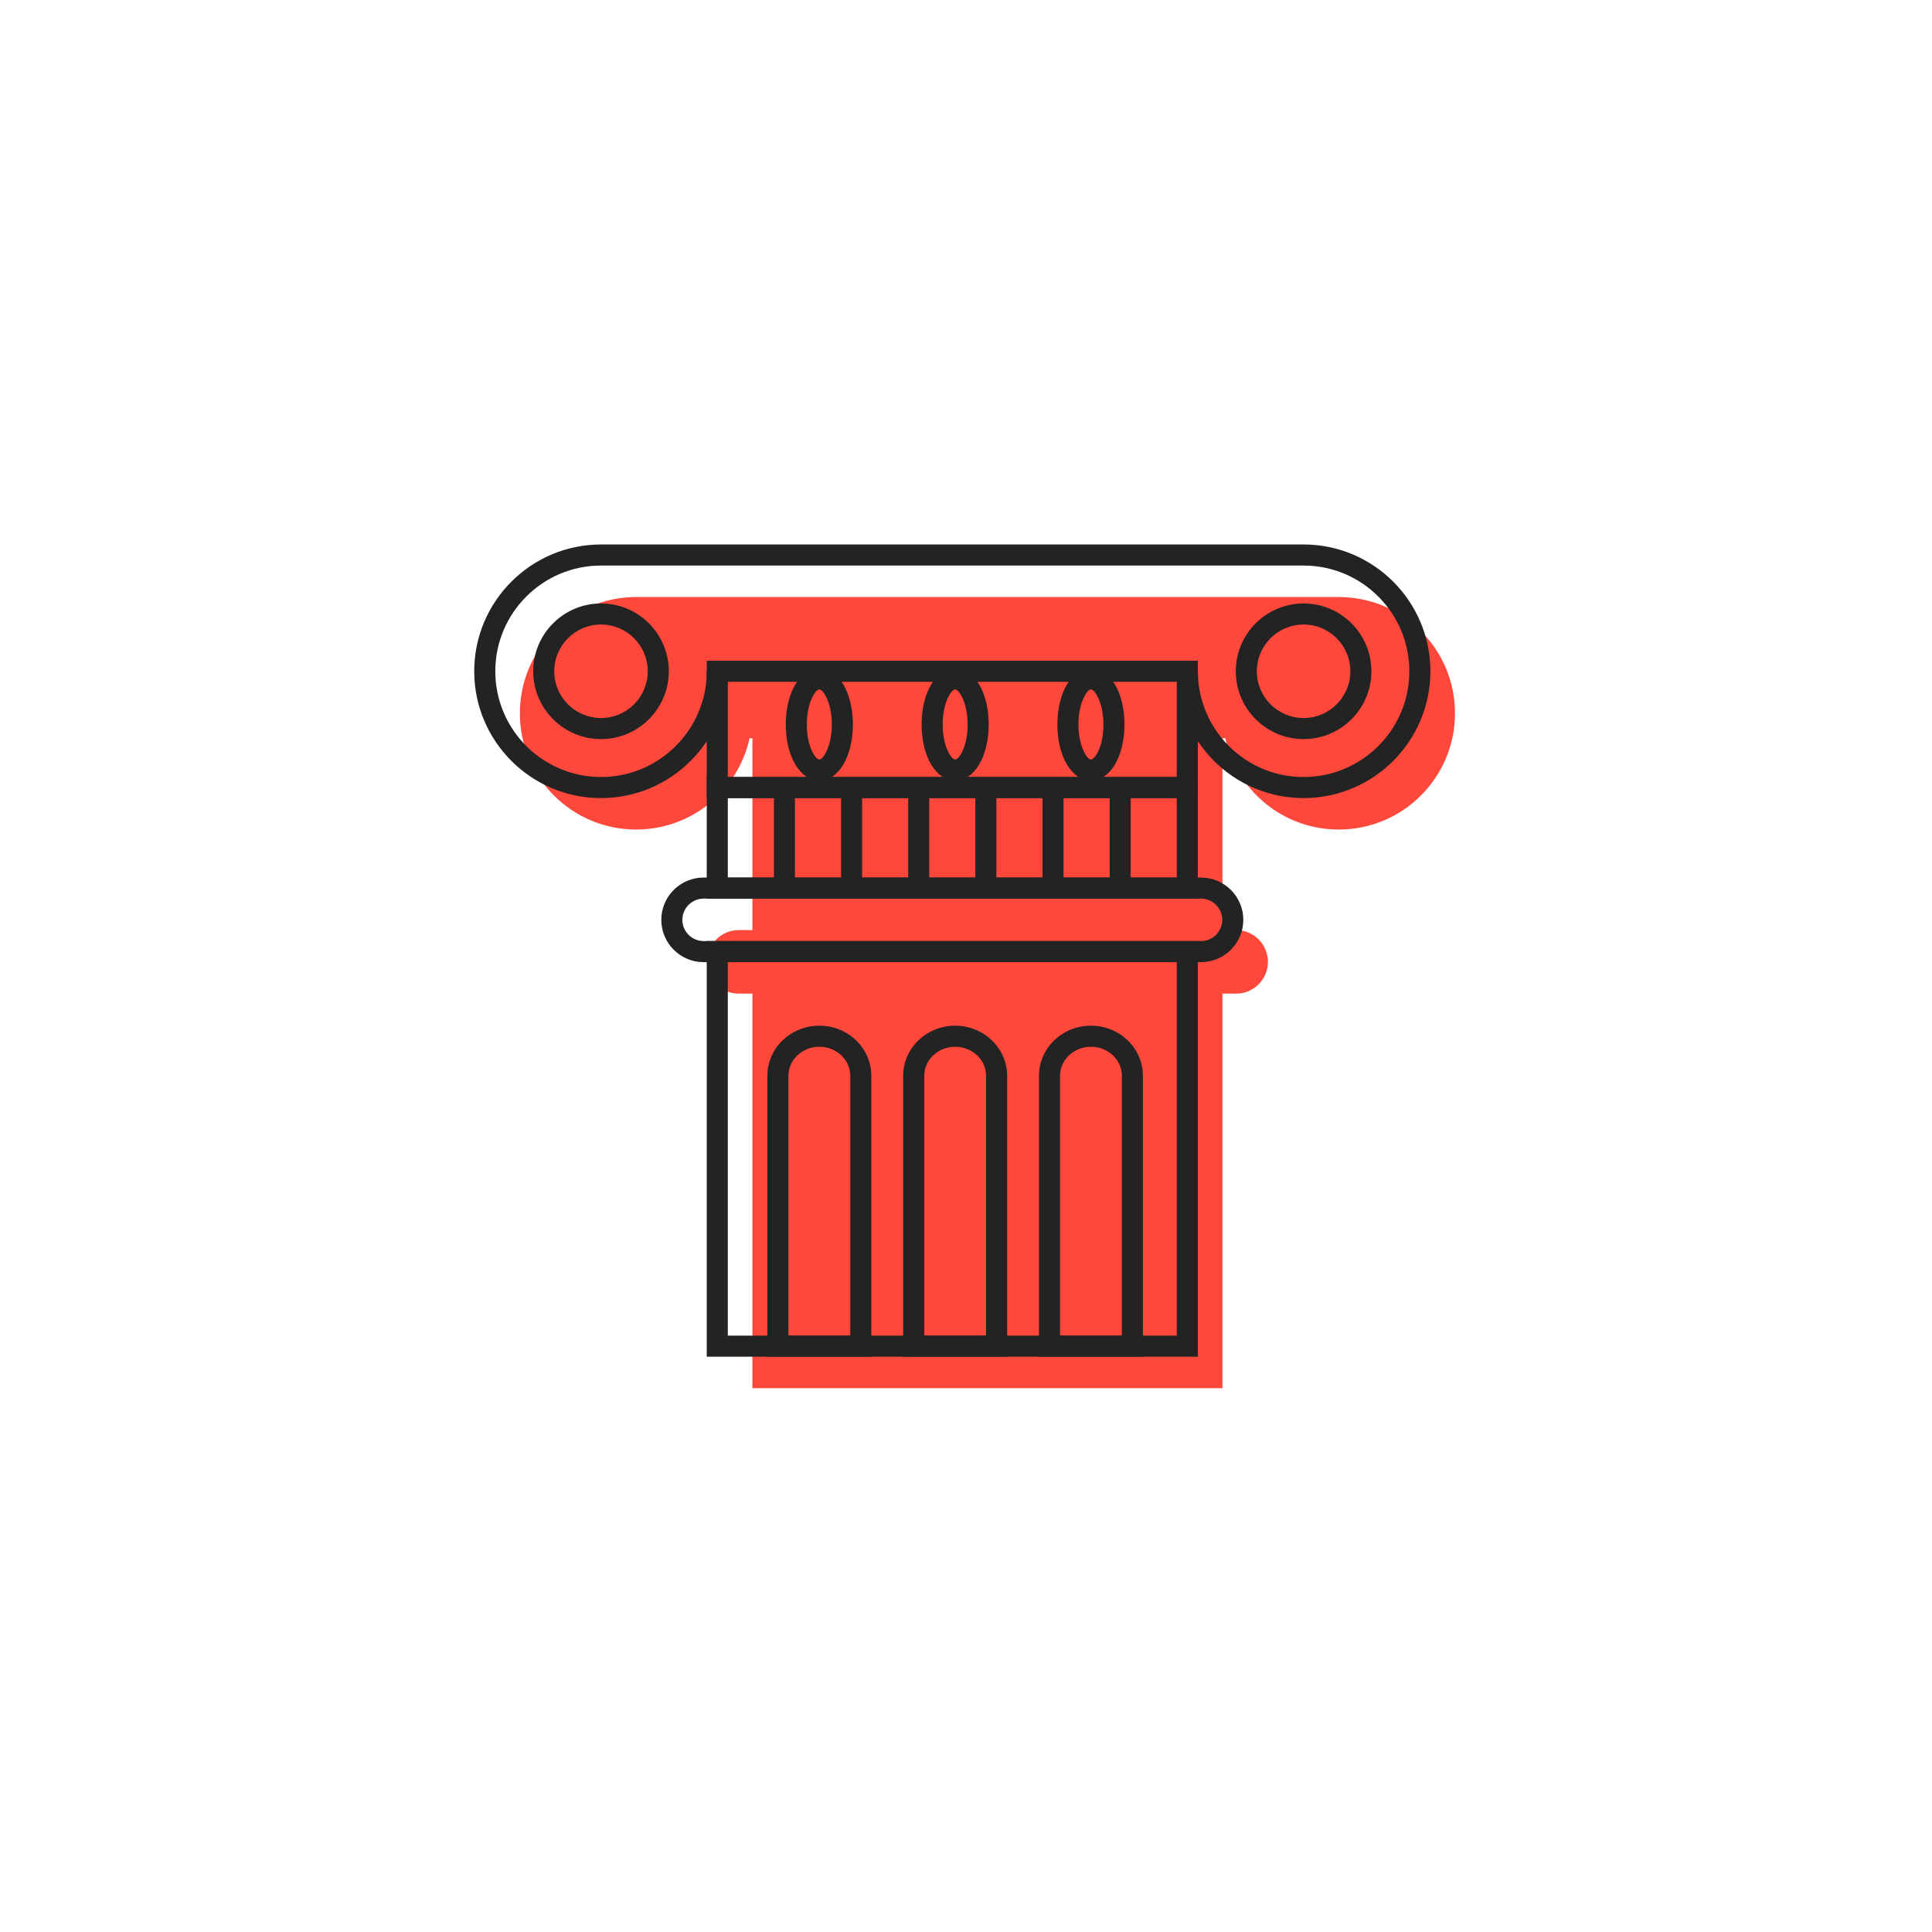
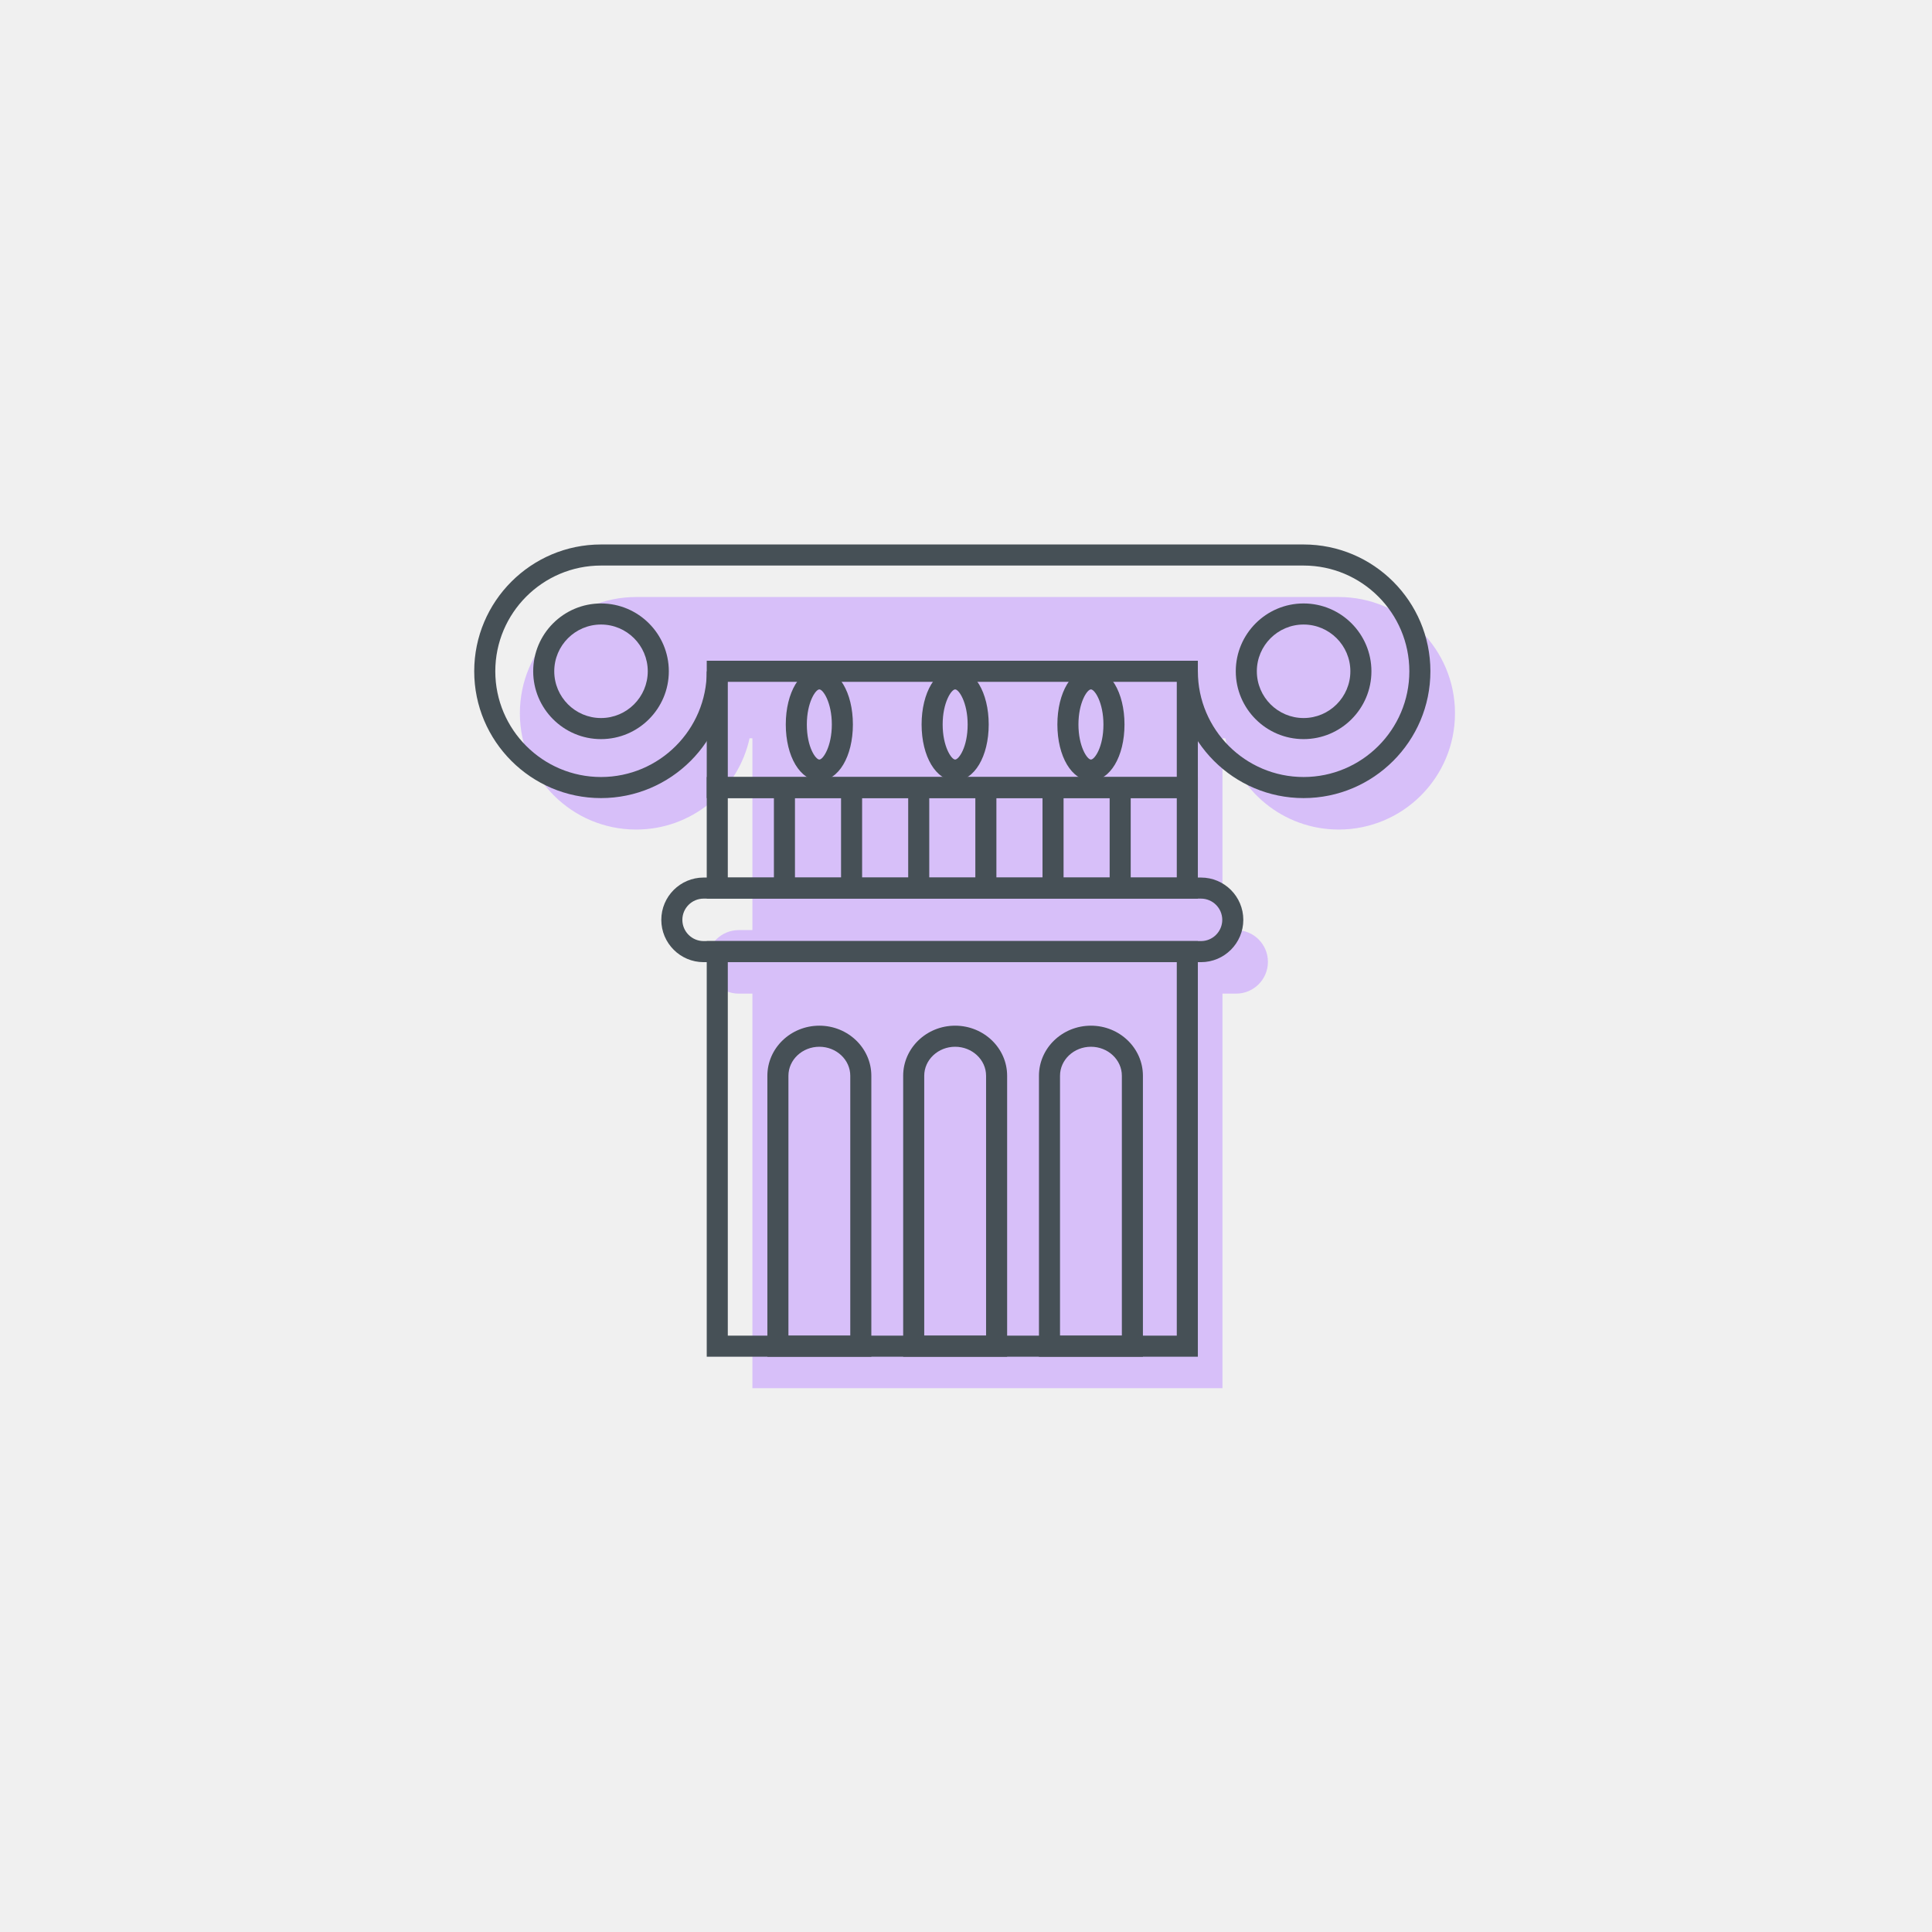
<svg xmlns="http://www.w3.org/2000/svg" width="110" height="110" viewBox="0 0 110 110" fill="none">
  <g id="i-cul">
-     <rect width="110" height="110" fill="white" />
    <g id="Group">
-       <path id="Fill 1" fill-rule="evenodd" clip-rule="evenodd" d="M76.222 33.992H36.219C32.564 33.992 29.6 36.956 29.6 40.612C29.6 44.268 32.564 47.231 36.219 47.231C39.385 47.231 42.024 45.006 42.677 42.036H42.839V47.231V52.956H42.06C41.061 52.956 40.251 53.765 40.251 54.764C40.251 55.763 41.061 56.573 42.06 56.573H42.839V79.038H46.29H51.01H54.023H58.743H61.754H66.474H69.602V56.573H70.38C71.379 56.573 72.19 55.763 72.19 54.764C72.19 53.765 71.379 52.956 70.38 52.956H69.602V47.231V42.036H69.764C70.417 45.006 73.056 47.231 76.222 47.231C79.877 47.231 82.841 44.268 82.841 40.612C82.841 36.956 79.877 33.992 76.222 33.992" fill="#FF483C" />
-       <path id="Fill 4" fill-rule="evenodd" clip-rule="evenodd" d="M34.219 35.558C32.751 35.558 31.557 36.752 31.557 38.22C31.557 39.688 32.751 40.882 34.219 40.882C35.687 40.882 36.881 39.688 36.881 38.22C36.881 36.752 35.687 35.558 34.219 35.558M34.219 42.082C32.09 42.082 30.358 40.35 30.358 38.22C30.358 36.091 32.09 34.358 34.219 34.358C36.348 34.358 38.08 36.091 38.08 38.22C38.08 40.35 36.348 42.082 34.219 42.082" fill="#232323" />
-       <path id="Fill 6" fill-rule="evenodd" clip-rule="evenodd" d="M74.221 35.558C72.753 35.558 71.559 36.752 71.559 38.22C71.559 39.688 72.753 40.882 74.221 40.882C75.689 40.882 76.884 39.688 76.884 38.22C76.884 36.752 75.689 35.558 74.221 35.558M74.221 42.082C72.092 42.082 70.36 40.35 70.36 38.22C70.36 36.091 72.092 34.358 74.221 34.358C76.351 34.358 78.083 36.091 78.083 38.22C78.083 40.35 76.351 42.082 74.221 42.082" fill="#232323" />
-       <path id="Fill 8" fill-rule="evenodd" clip-rule="evenodd" d="M74.221 45.44C70.241 45.44 67.002 42.201 67.002 38.22H68.201C68.201 41.54 70.902 44.24 74.221 44.24C77.54 44.24 80.242 41.54 80.242 38.22C80.242 34.901 77.54 32.2 74.221 32.2H34.219C30.9 32.2 28.2 34.901 28.2 38.22C28.2 41.54 30.9 44.24 34.219 44.24C37.538 44.24 40.24 41.54 40.24 38.22H41.439C41.439 42.201 38.2 45.44 34.219 45.44C30.239 45.44 27 42.201 27 38.22C27 34.239 30.239 31 34.219 31H74.221C78.202 31 81.441 34.239 81.441 38.22C81.441 42.201 78.202 45.44 74.221 45.44" fill="#232323" />
-       <path id="Fill 11" fill-rule="evenodd" clip-rule="evenodd" d="M41.438 44.239H67.001V38.821H41.438V44.239ZM40.239 45.44H68.201V37.62H40.239V45.44Z" fill="#232323" />
-       <path id="Fill 13" fill-rule="evenodd" clip-rule="evenodd" d="M41.438 49.964H67.001V45.44H41.438V49.964ZM40.239 51.164H68.201V44.24H40.239V51.164Z" fill="#232323" />
-       <path id="Fill 14" fill-rule="evenodd" clip-rule="evenodd" d="M40.06 51.164C39.394 51.164 38.851 51.706 38.851 52.372C38.851 53.039 39.394 53.581 40.06 53.581H68.381C69.047 53.581 69.59 53.039 69.59 52.372C69.59 51.706 69.047 51.164 68.381 51.164H40.06ZM68.381 54.781H40.06C38.732 54.781 37.652 53.701 37.652 52.372C37.652 51.044 38.732 49.964 40.06 49.964H68.381C69.709 49.964 70.789 51.044 70.789 52.372C70.789 53.701 69.709 54.781 68.381 54.781V54.781Z" fill="#232323" />
-       <path id="Fill 15" fill-rule="evenodd" clip-rule="evenodd" d="M41.438 76.046H67.001V54.781H41.438V76.046ZM40.239 77.246H68.201V53.581H40.239V77.246Z" fill="#232323" />
-       <path id="Fill 16" fill-rule="evenodd" clip-rule="evenodd" d="M52.622 76.046H56.143V61.249C56.143 60.339 55.352 59.598 54.382 59.598C53.412 59.598 52.622 60.339 52.622 61.249V76.046ZM57.342 77.246H51.423V61.249C51.423 59.677 52.75 58.398 54.382 58.398C56.015 58.398 57.342 59.677 57.342 61.249V77.246Z" fill="#232323" />
-       <path id="Fill 17" fill-rule="evenodd" clip-rule="evenodd" d="M44.89 76.046H48.411V61.249C48.411 60.339 47.62 59.598 46.651 59.598C45.68 59.598 44.89 60.339 44.89 61.249V76.046ZM49.61 77.246H43.691V61.249C43.691 59.677 45.018 58.398 46.651 58.398C48.283 58.398 49.61 59.677 49.61 61.249V77.246Z" fill="#232323" />
-       <path id="Fill 18" fill-rule="evenodd" clip-rule="evenodd" d="M60.353 76.046H63.874V61.249C63.874 60.339 63.084 59.598 62.114 59.598C61.144 59.598 60.353 60.339 60.353 61.249V76.046ZM65.073 77.246H59.154V61.249C59.154 59.677 60.481 58.398 62.114 58.398C63.746 58.398 65.073 59.677 65.073 61.249V77.246Z" fill="#232323" />
-       <path id="Fill 19" fill-rule="evenodd" clip-rule="evenodd" d="M44.063 50.563H45.262V44.839H44.063V50.563Z" fill="#232323" />
-       <path id="Fill 20" fill-rule="evenodd" clip-rule="evenodd" d="M63.179 50.563H64.378V44.839H63.179V50.563Z" fill="#232323" />
-       <path id="Fill 21" fill-rule="evenodd" clip-rule="evenodd" d="M59.356 50.563H60.555V44.839H59.356V50.563Z" fill="#232323" />
-       <path id="Fill 22" fill-rule="evenodd" clip-rule="evenodd" d="M47.886 50.563H49.085V44.839H47.886V50.563Z" fill="#232323" />
-       <path id="Fill 23" fill-rule="evenodd" clip-rule="evenodd" d="M51.709 50.563H52.908V44.839H51.709V50.563Z" fill="#232323" />
-       <path id="Fill 24" fill-rule="evenodd" clip-rule="evenodd" d="M55.532 50.563H56.731V44.839H55.532V50.563Z" fill="#232323" />
-       <path id="Fill 25" fill-rule="evenodd" clip-rule="evenodd" d="M46.65 39.252C46.432 39.252 45.938 40.005 45.938 41.249C45.938 42.547 46.444 43.246 46.65 43.246C46.867 43.246 47.361 42.492 47.361 41.249C47.361 40.005 46.867 39.252 46.65 39.252M46.65 44.447C45.56 44.447 44.739 43.072 44.739 41.249C44.739 39.426 45.56 38.051 46.65 38.051C47.739 38.051 48.56 39.426 48.56 41.249C48.56 43.072 47.739 44.447 46.65 44.447" fill="#232323" />
-       <path id="Fill 26" fill-rule="evenodd" clip-rule="evenodd" d="M54.382 39.252C54.165 39.252 53.671 40.005 53.671 41.249C53.671 42.492 54.165 43.246 54.382 43.246C54.588 43.246 55.094 42.547 55.094 41.249C55.094 40.005 54.6 39.252 54.382 39.252M54.382 44.447C53.293 44.447 52.472 43.072 52.472 41.249C52.472 39.426 53.293 38.051 54.382 38.051C55.472 38.051 56.293 39.426 56.293 41.249C56.293 43.072 55.472 44.447 54.382 44.447" fill="#232323" />
-       <path id="Fill 27" fill-rule="evenodd" clip-rule="evenodd" d="M62.113 39.252C61.896 39.252 61.402 40.005 61.402 41.249C61.402 42.492 61.896 43.246 62.113 43.246C62.319 43.246 62.825 42.547 62.825 41.249C62.825 40.005 62.331 39.252 62.113 39.252M62.113 44.447C61.024 44.447 60.203 43.072 60.203 41.249C60.203 39.426 61.024 38.051 62.113 38.051C63.203 38.051 64.024 39.426 64.024 41.249C64.024 43.072 63.203 44.447 62.113 44.447" fill="#232323" />
+       <path id="Fill 1" fill-rule="evenodd" clip-rule="evenodd" d="M76.222 33.992H36.219C32.564 33.992 29.6 36.956 29.6 40.612C29.6 44.268 32.564 47.231 36.219 47.231C39.385 47.231 42.024 45.006 42.677 42.036H42.839V47.231V52.956H42.06C41.061 52.956 40.251 53.765 40.251 54.764C40.251 55.763 41.061 56.573 42.06 56.573H42.839V79.038H46.29H51.01H54.023H58.743H61.754H66.474H69.602V56.573H70.38C71.379 56.573 72.19 55.763 72.19 54.764C72.19 53.765 71.379 52.956 70.38 52.956H69.602V47.231V42.036H69.764C70.417 45.006 73.056 47.231 76.222 47.231C79.877 47.231 82.841 44.268 82.841 40.612C82.841 36.956 79.877 33.992 76.222 33.992Z" fill="#D7BFF9" />
+       <path id="Fill 4" fill-rule="evenodd" clip-rule="evenodd" d="M34.219 35.558C32.751 35.558 31.557 36.752 31.557 38.22C31.557 39.688 32.751 40.882 34.219 40.882C35.687 40.882 36.881 39.688 36.881 38.22C36.881 36.752 35.687 35.558 34.219 35.558ZM34.219 42.082C32.09 42.082 30.358 40.35 30.358 38.22C30.358 36.091 32.09 34.358 34.219 34.358C36.348 34.358 38.08 36.091 38.08 38.22C38.08 40.35 36.348 42.082 34.219 42.082Z" fill="#465056" />
+       <path id="Fill 6" fill-rule="evenodd" clip-rule="evenodd" d="M74.221 35.558C72.753 35.558 71.559 36.752 71.559 38.22C71.559 39.688 72.753 40.882 74.221 40.882C75.689 40.882 76.884 39.688 76.884 38.22C76.884 36.752 75.689 35.558 74.221 35.558ZM74.221 42.082C72.092 42.082 70.36 40.35 70.36 38.22C70.36 36.091 72.092 34.358 74.221 34.358C76.351 34.358 78.083 36.091 78.083 38.22C78.083 40.35 76.351 42.082 74.221 42.082Z" fill="#465056" />
+       <path id="Fill 8" fill-rule="evenodd" clip-rule="evenodd" d="M74.221 45.44C70.241 45.44 67.002 42.201 67.002 38.22H68.201C68.201 41.54 70.902 44.24 74.221 44.24C77.54 44.24 80.242 41.54 80.242 38.22C80.242 34.901 77.54 32.2 74.221 32.2H34.219C30.9 32.2 28.2 34.901 28.2 38.22C28.2 41.54 30.9 44.24 34.219 44.24C37.538 44.24 40.24 41.54 40.24 38.22H41.439C41.439 42.201 38.2 45.44 34.219 45.44C30.239 45.44 27 42.201 27 38.22C27 34.239 30.239 31 34.219 31H74.221C78.202 31 81.441 34.239 81.441 38.22C81.441 42.201 78.202 45.44 74.221 45.44Z" fill="#465056" />
+       <path id="Fill 11" fill-rule="evenodd" clip-rule="evenodd" d="M41.438 44.239H67.001V38.821H41.438V44.239ZM40.239 45.44H68.201V37.62H40.239V45.44Z" fill="#465056" />
+       <path id="Fill 13" fill-rule="evenodd" clip-rule="evenodd" d="M41.438 49.964H67.001V45.44H41.438V49.964ZM40.239 51.164H68.201V44.24H40.239V51.164Z" fill="#465056" />
+       <path id="Fill 14" fill-rule="evenodd" clip-rule="evenodd" d="M40.06 51.164C39.394 51.164 38.851 51.706 38.851 52.372C38.851 53.039 39.394 53.581 40.06 53.581H68.381C69.047 53.581 69.59 53.039 69.59 52.372C69.59 51.706 69.047 51.164 68.381 51.164H40.06ZM68.381 54.781H40.06C38.732 54.781 37.652 53.701 37.652 52.372C37.652 51.044 38.732 49.964 40.06 49.964H68.381C69.709 49.964 70.789 51.044 70.789 52.372C70.789 53.701 69.709 54.781 68.381 54.781Z" fill="#465056" />
+       <path id="Fill 15" fill-rule="evenodd" clip-rule="evenodd" d="M41.438 76.046H67.001V54.781H41.438V76.046ZM40.239 77.246H68.201V53.581H40.239V77.246Z" fill="#465056" />
+       <path id="Fill 16" fill-rule="evenodd" clip-rule="evenodd" d="M52.622 76.046H56.143V61.249C56.143 60.339 55.352 59.598 54.382 59.598C53.412 59.598 52.622 60.339 52.622 61.249V76.046ZM57.342 77.246H51.423V61.249C51.423 59.677 52.75 58.398 54.382 58.398C56.015 58.398 57.342 59.677 57.342 61.249V77.246Z" fill="#465056" />
+       <path id="Fill 17" fill-rule="evenodd" clip-rule="evenodd" d="M44.89 76.046H48.411V61.249C48.411 60.339 47.62 59.598 46.651 59.598C45.68 59.598 44.89 60.339 44.89 61.249V76.046ZM49.61 77.246H43.691V61.249C43.691 59.677 45.018 58.398 46.651 58.398C48.283 58.398 49.61 59.677 49.61 61.249V77.246Z" fill="#465056" />
+       <path id="Fill 18" fill-rule="evenodd" clip-rule="evenodd" d="M60.353 76.046H63.874V61.249C63.874 60.339 63.084 59.598 62.114 59.598C61.144 59.598 60.353 60.339 60.353 61.249V76.046ZM65.073 77.246H59.154V61.249C59.154 59.677 60.481 58.398 62.114 58.398C63.746 58.398 65.073 59.677 65.073 61.249V77.246Z" fill="#465056" />
+       <path id="Fill 19" fill-rule="evenodd" clip-rule="evenodd" d="M44.063 50.563H45.262V44.839H44.063V50.563Z" fill="#465056" />
+       <path id="Fill 20" fill-rule="evenodd" clip-rule="evenodd" d="M63.179 50.563H64.378V44.839H63.179V50.563Z" fill="#465056" />
+       <path id="Fill 21" fill-rule="evenodd" clip-rule="evenodd" d="M59.356 50.563H60.555V44.839H59.356V50.563Z" fill="#465056" />
+       <path id="Fill 22" fill-rule="evenodd" clip-rule="evenodd" d="M47.886 50.563H49.085V44.839H47.886V50.563Z" fill="#465056" />
+       <path id="Fill 23" fill-rule="evenodd" clip-rule="evenodd" d="M51.709 50.563H52.908V44.839H51.709V50.563Z" fill="#465056" />
+       <path id="Fill 24" fill-rule="evenodd" clip-rule="evenodd" d="M55.532 50.563H56.731V44.839H55.532V50.563Z" fill="#465056" />
+       <path id="Fill 25" fill-rule="evenodd" clip-rule="evenodd" d="M46.65 39.252C46.432 39.252 45.938 40.005 45.938 41.249C45.938 42.547 46.444 43.246 46.65 43.246C46.867 43.246 47.361 42.492 47.361 41.249C47.361 40.005 46.867 39.252 46.65 39.252ZM46.65 44.447C45.56 44.447 44.739 43.072 44.739 41.249C44.739 39.426 45.56 38.051 46.65 38.051C47.739 38.051 48.56 39.426 48.56 41.249C48.56 43.072 47.739 44.447 46.65 44.447Z" fill="#465056" />
+       <path id="Fill 26" fill-rule="evenodd" clip-rule="evenodd" d="M54.382 39.252C54.165 39.252 53.671 40.005 53.671 41.249C53.671 42.492 54.165 43.246 54.382 43.246C54.588 43.246 55.094 42.547 55.094 41.249C55.094 40.005 54.6 39.252 54.382 39.252ZM54.382 44.447C53.293 44.447 52.472 43.072 52.472 41.249C52.472 39.426 53.293 38.051 54.382 38.051C55.472 38.051 56.293 39.426 56.293 41.249C56.293 43.072 55.472 44.447 54.382 44.447Z" fill="#465056" />
+       <path id="Fill 27" fill-rule="evenodd" clip-rule="evenodd" d="M62.113 39.252C61.896 39.252 61.402 40.005 61.402 41.249C61.402 42.492 61.896 43.246 62.113 43.246C62.319 43.246 62.825 42.547 62.825 41.249C62.825 40.005 62.331 39.252 62.113 39.252ZM62.113 44.447C61.024 44.447 60.203 43.072 60.203 41.249C60.203 39.426 61.024 38.051 62.113 38.051C63.203 38.051 64.024 39.426 64.024 41.249C64.024 43.072 63.203 44.447 62.113 44.447Z" fill="#465056" />
    </g>
  </g>
</svg>
